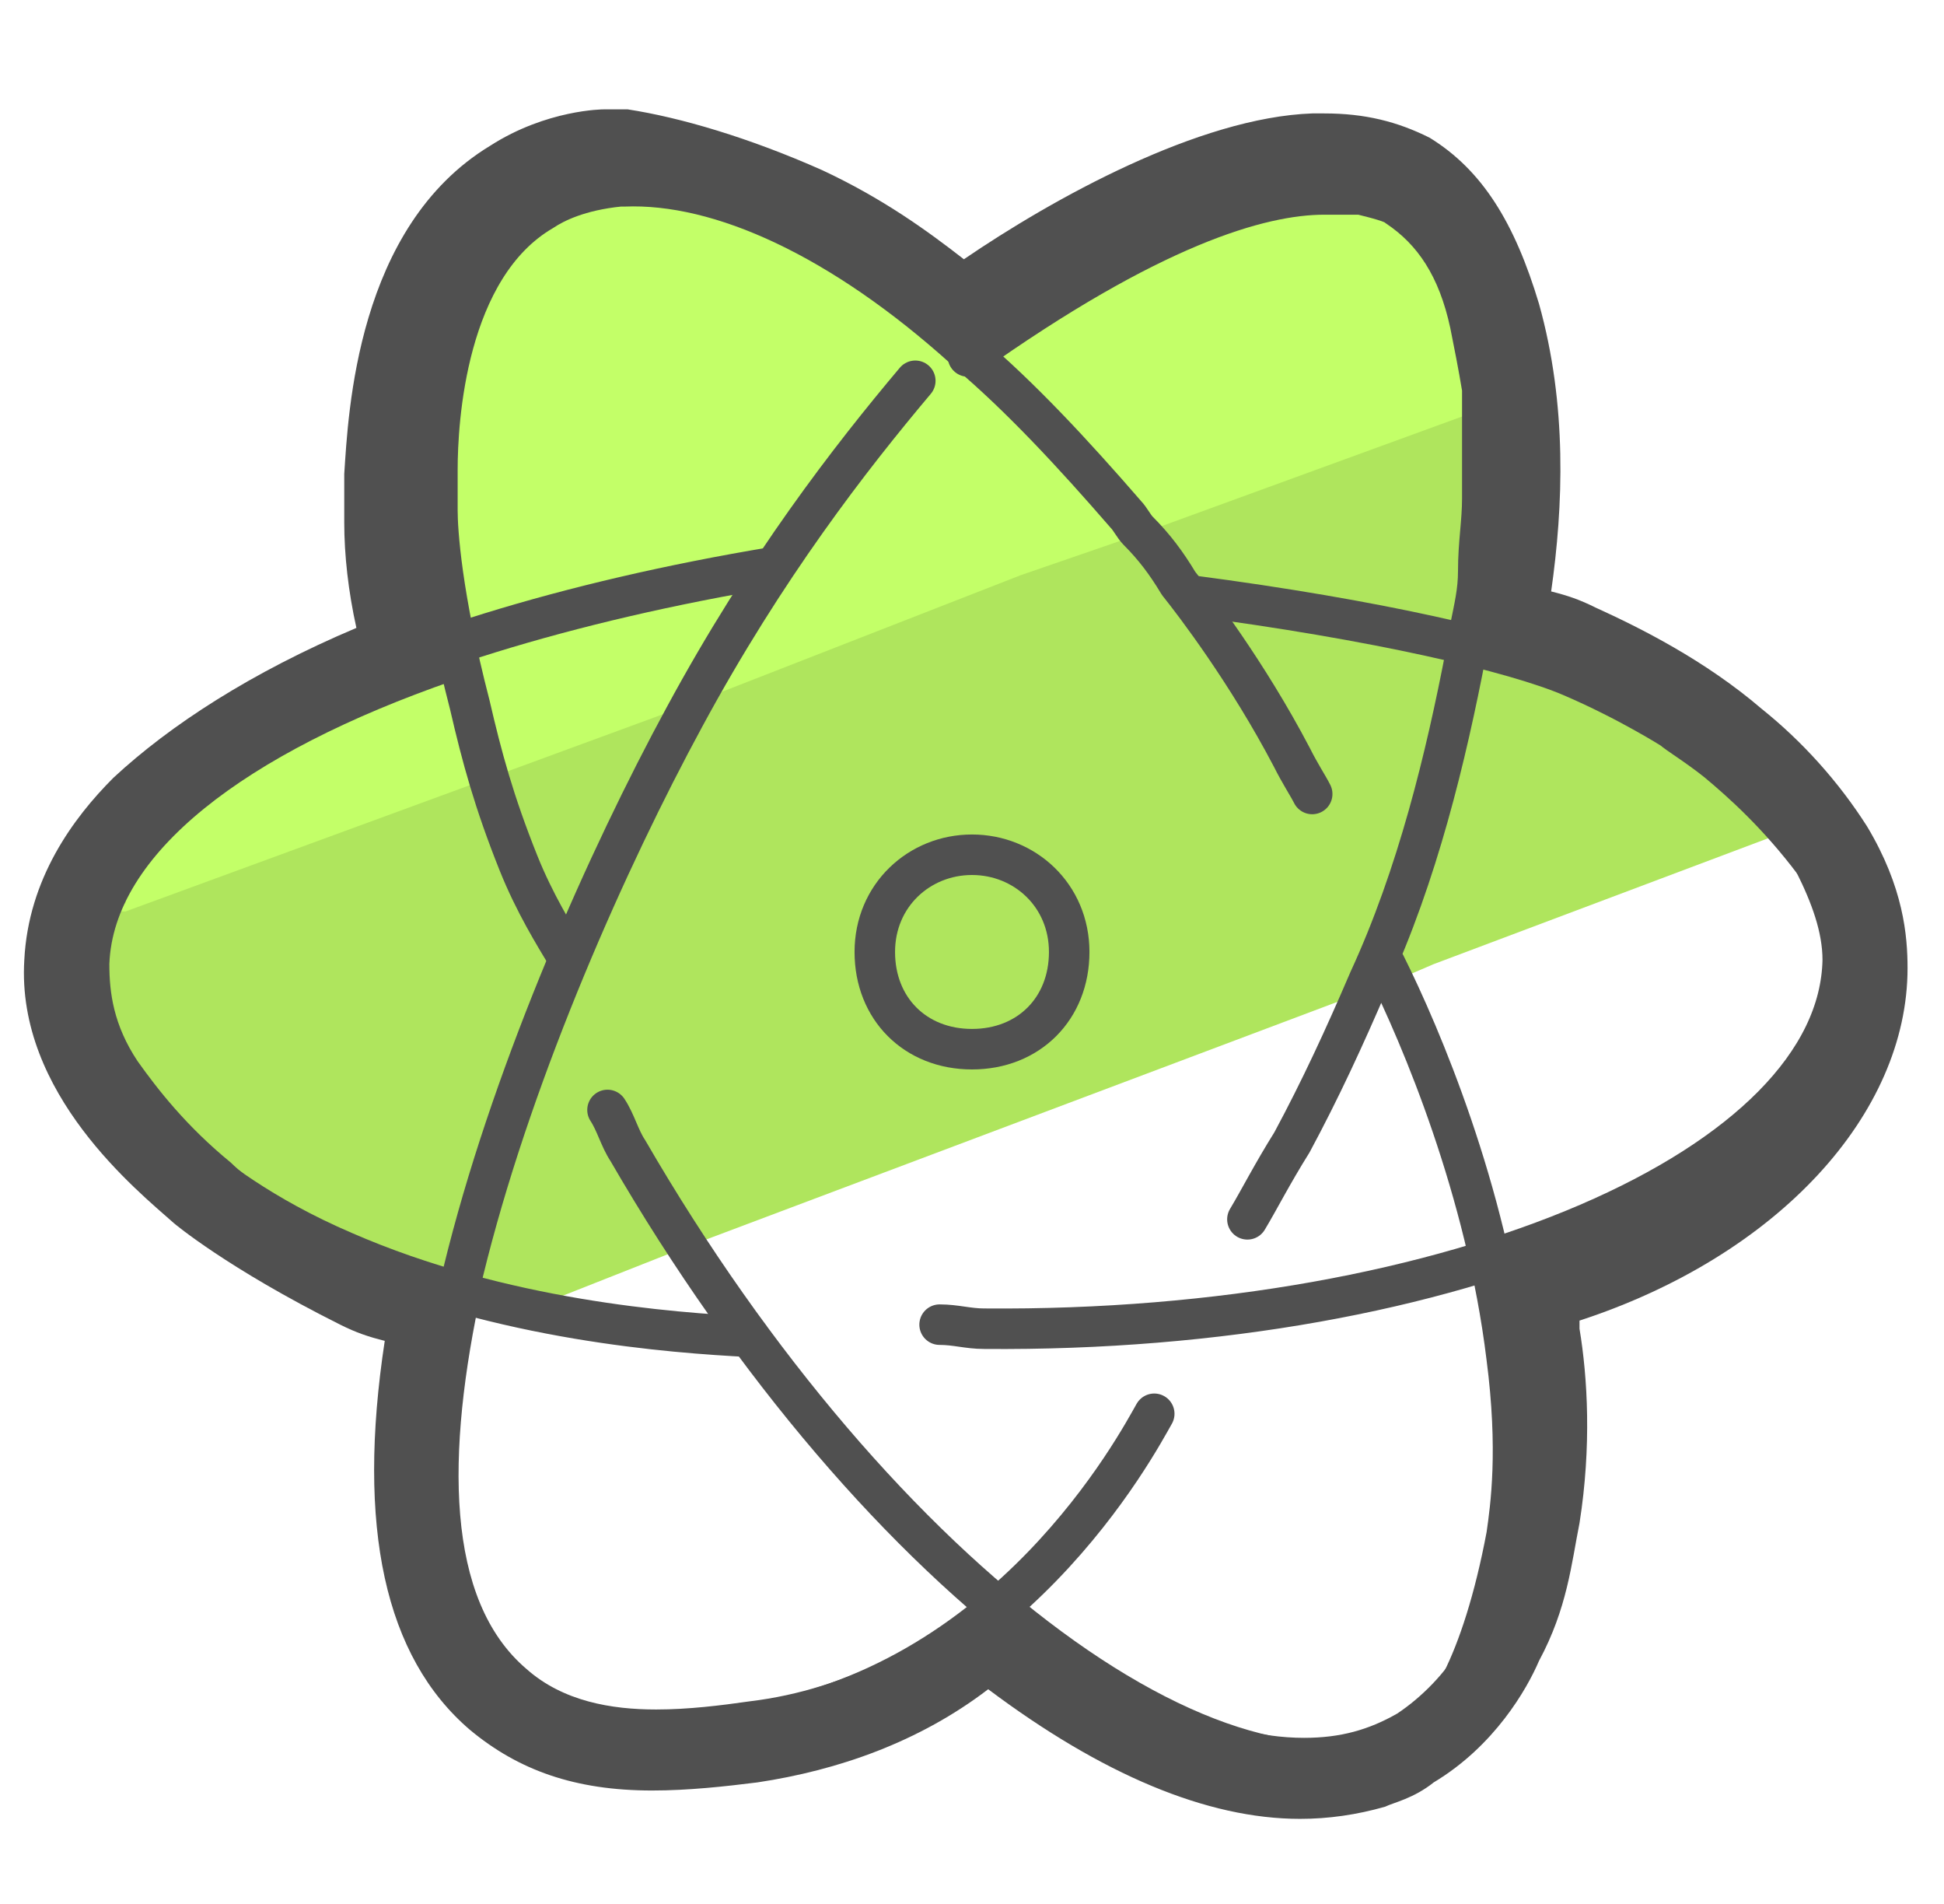
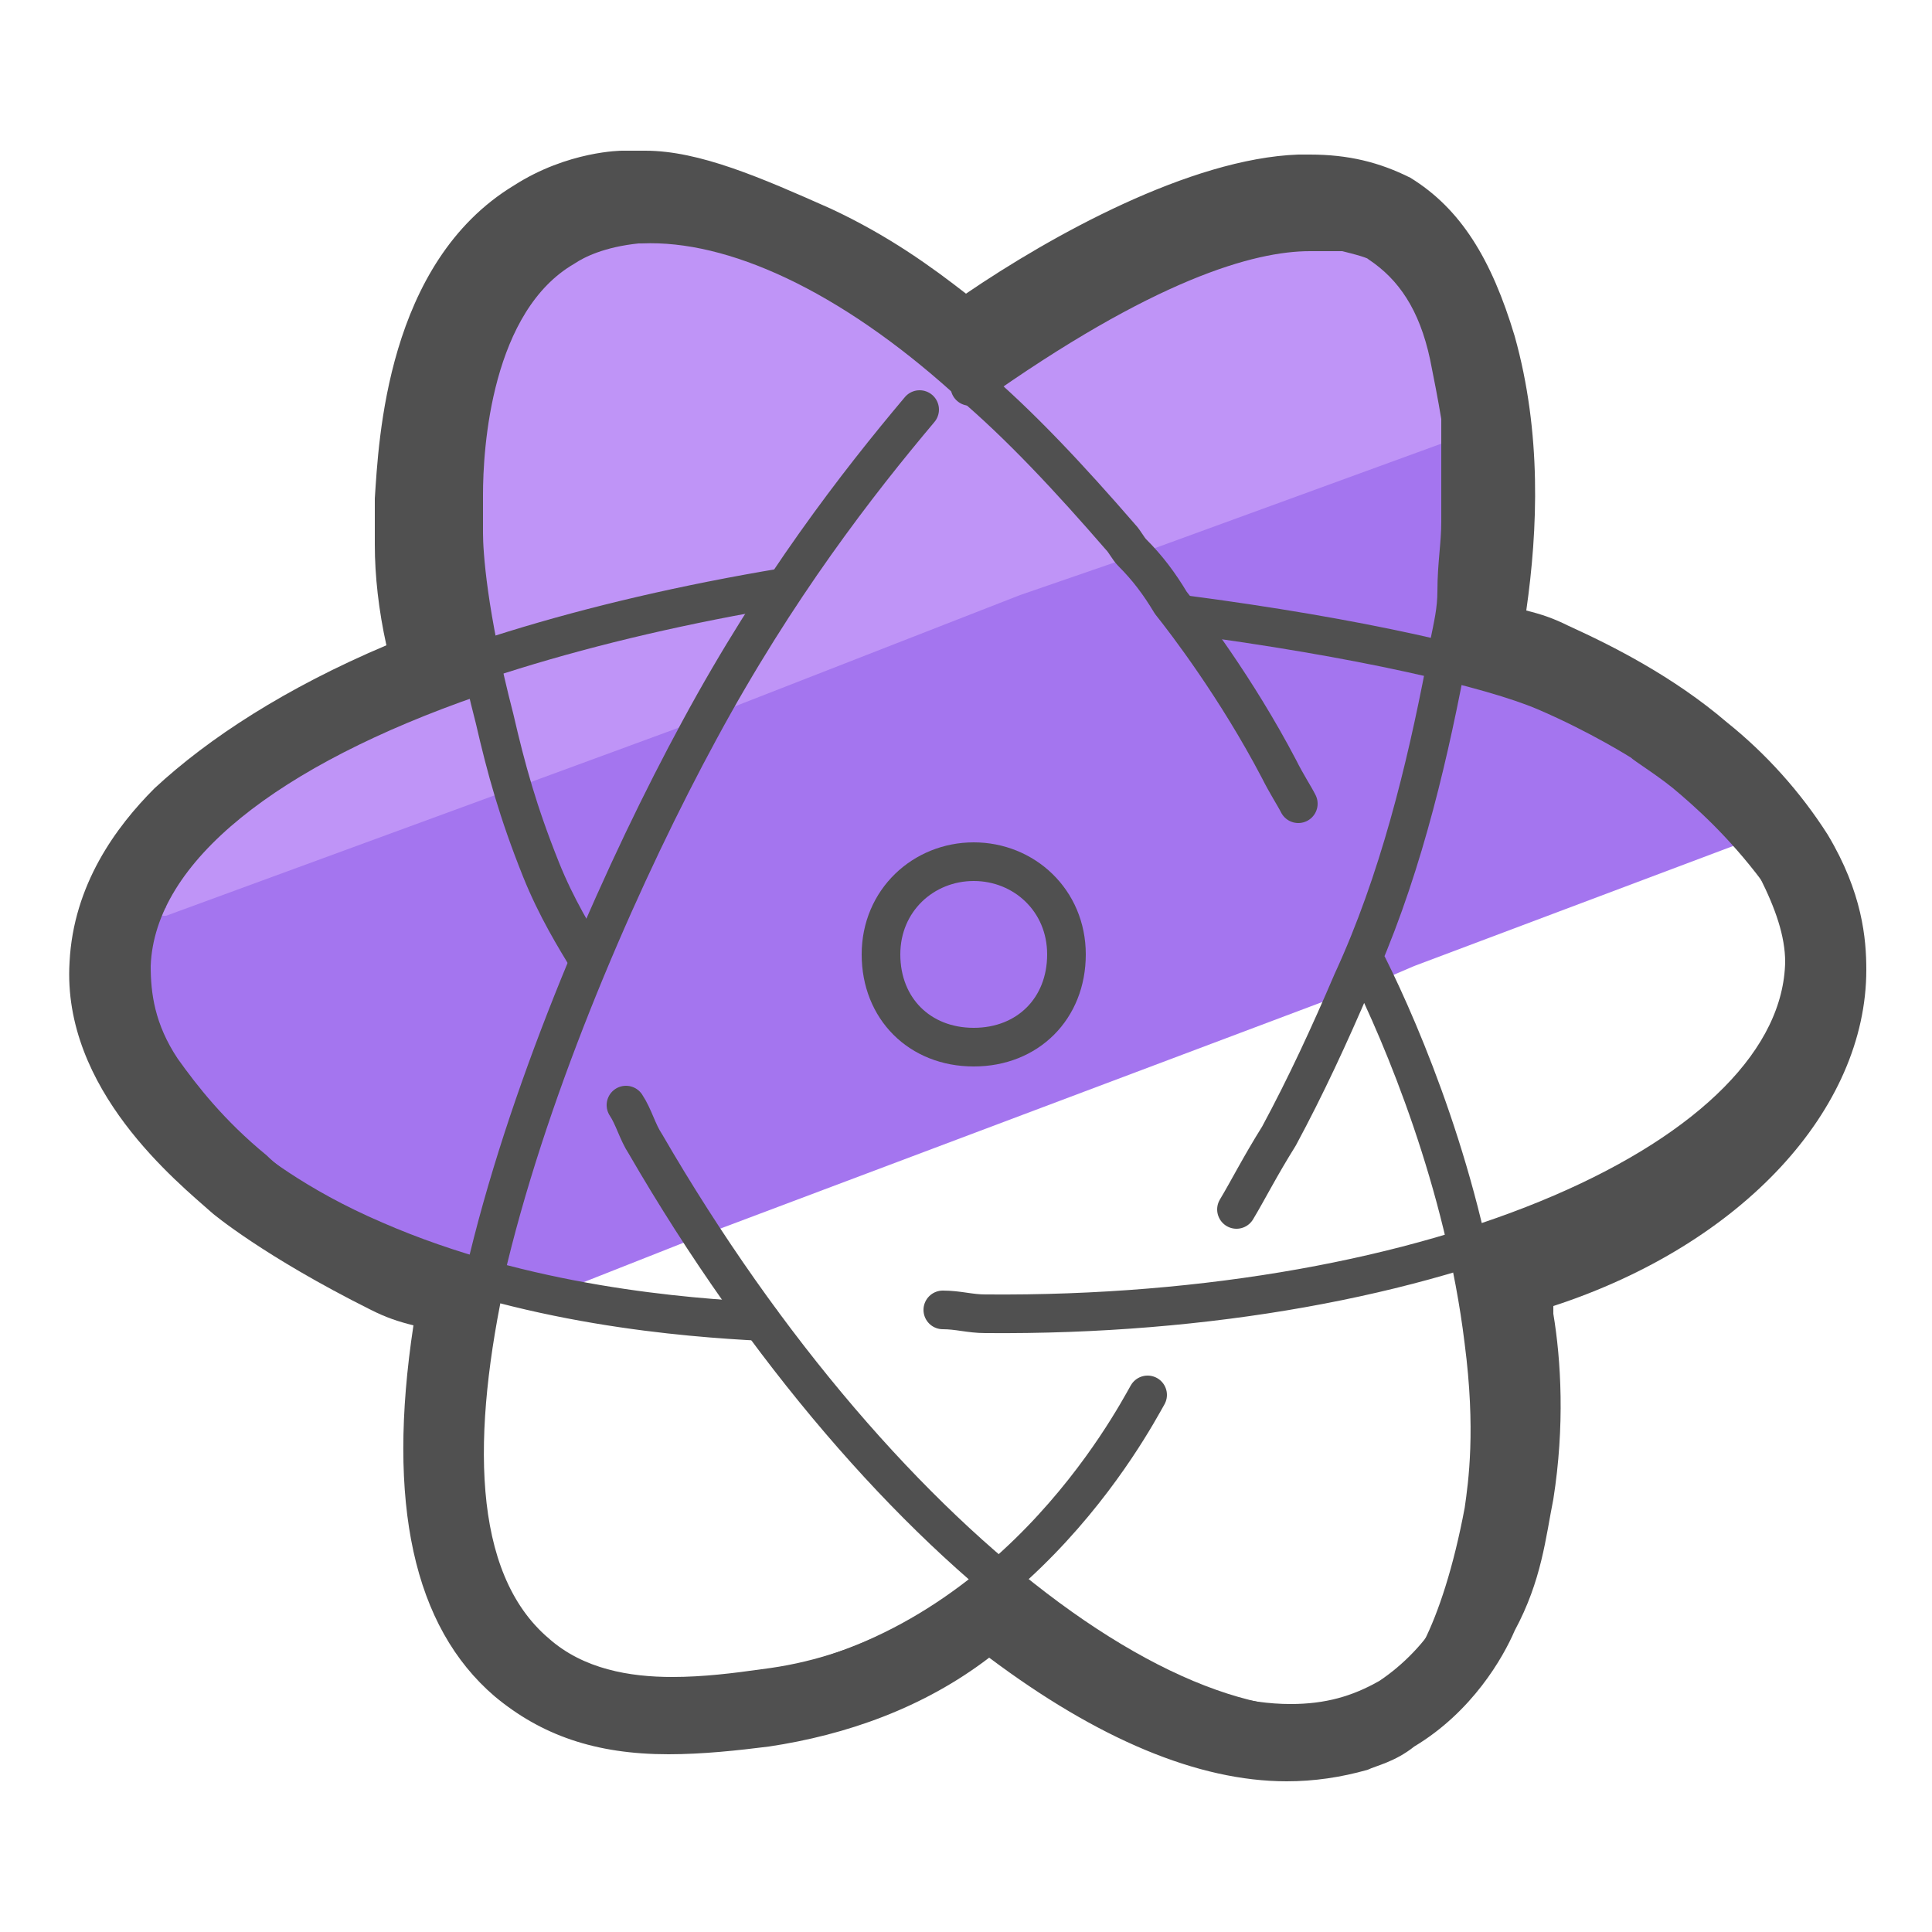
- <svg xmlns="http://www.w3.org/2000/svg" id="Layer_1" x="0" y="0" version="1.1" viewBox="0 0 48 47" xml:space="preserve">
-   <style>.st2{fill:none;stroke:#505050;stroke-linecap:round;stroke-linejoin:round;stroke-miterlimit:10}</style>
-   <path fill="#afe55d" d="M45.5 20l-10.1 3.8-.7.3-17.8 6.7-3.8 1.5c-.6 0-1.2-.1-1.8-.1-.3-.2-.5-.5-.8-.7-2.1-.8-3.3-1.5-3.7-1.7-1.9-1.1-3.3-2.4-4.2-3.3-.5-.7-.8-1.5-1-2.3l.1-2v-.5h.1l9.3-3.6 5.9-2.2 6.9-2.6 4.2-1.6 9.4-3.6v2.8c0 .6-.1 1.3-.2 2 0 .5-.1 1-.2 1.6 0 .2-.1.4-.1.6.2.1.4.1.7.2.2.1.5.2.7.2.4.2.8.3 1.2.5h.1c.3.1.7.3 1 .4.1.1.3.1.4.2l.6.3c.3.2.5.3.8.5.2.1.5.3.7.5 0 0 .1 0 .1.1.2.1.4.3.5.4s.2.2.3.2c.1.1.2.1.2.2l.6.6c.2.4.4.5.6.6z" />
-   <path fill="#c3ff68" d="M36.6 10.1l-8.5 3.1-2.9 1-8.2 3.2-4.9 1.8-9 3.3H3c0-.1 0-.2.1-.2V22h.1c.2-.6.6-1 .9-1.6l.5-.5c.2-.2.4-.3.6-.5.2-.1.3-.3.5-.4 0 0 .1-.1.2-.1.2-.1.4-.3.6-.4 0 0 .1 0 .1-.1.2-.1.4-.3.6-.4.3-.2.5-.3.8-.4 1-.6 2.2-1 3.5-1.4-.1-.4-.2-.8-.2-1.2-.3-.3-.3-.6-.4-1 0-.4-.1-.8-.1-1.1v-1c0-3.1.8-5.4 2.6-6.4.2-.4.3-.5.5-.5.1 0 .3-.1.4-.1s.2-.1.3-.1h1.8c.2 0 .3.1.5.1.1 0 .2 0 .3.1.1 0 .2 0 .3.1.1 0 .2.1.3.1.1 0 .2.1.3.1.2.1.5.2.7.3.2.1.4.2.7.3l.6.3c.7.4 1.3.8 2 1.2.2.1.4.3.6.5.5.4.9.8 1.4 1.1.9-.9 2-1.6 2.9-2.2.4-.2.8-.4 1.1-.6.2-.1.5-.2.7-.3.2-.1.5-.2.7-.3.3-.1.6-.2.8-.3 1-.2 1.7-.3 2.4-.3h1c.4.1.8.3.9.4.8.6 1.4 1.5 1.7 2.8.1.5.2 1 .3 1.6v.3c0-.2 0-.1 0 0z" />
-   <path d="M23.9 8.8c4.5-3.2 7.2-4 8.8-4h.9c.4.1.8.2.9.3.9.6 1.5 1.5 1.8 2.9.1.5.2 1 .3 1.6v2.7c0 .6-.1 1.1-.1 1.8 0 .5-.1.9-.2 1.4 0 .2-.1.4-.1.6-.5 2.6-1.2 5.5-2.4 8.1-.6 1.4-1.2 2.7-1.9 4-.5.8-.8 1.4-1.1 1.9m5.3 11.4c.4-.8.8-2 1.1-3.6.1-.7.3-2.1 0-4.4-.5-4.1-2.1-7.9-3-9.7" class="st2" />
-   <path d="M15 27.4c.2.3.3.7.5 1 6.2 10.7 15 17.2 19.7 14.5.7-.4 1.3-1.1 1.8-1.9m7.8-19.7c-.9-1.2-1.8-2-2.4-2.5-.5-.4-1-.7-1.1-.8 0 0-1.1-.7-2.5-1.3-1.4-.6-4.8-1.4-9.4-2" class="st2" />
-   <path d="M23.2 32.7c.4 0 .7.1 1.1.1 11.6.1 21.1-4 21.2-9.1 0-.8-.3-1.6-.7-2.4M2.3 26c.5.7 1.3 1.7 2.4 2.6.5.4 1.7 1.4 3.8 2.3 3.9 1.7 8.1 2 10 2.1m.6-19C8.9 15.7 1.8 19.4 1.6 23.5c0 .7.1 1.5.7 2.5" class="st2" />
-   <path d="M22.6 9.4c-1.6 1.9-3.7 4.6-5.7 8.3-3.8 7-9 20.3-4.4 24.1 1.6 1.4 4 1.1 5.8.8 6.6-.9 9.8-7 10.2-7.7" class="st2" />
-   <path d="M14 23.6c-.3-.5-.8-1.3-1.2-2.3-.6-1.5-.9-2.6-1.2-3.9-.7-2.7-.8-4.3-.8-4.8v-1c0-1.2.2-5 2.6-6.4.3-.2.9-.5 1.9-.6h.1c2.4-.1 5.4 1.3 8.4 4l.1.1c1.3 1.1 2.6 2.5 3.9 4 .1.1.2.3.3.4.4.4.7.8 1 1.3.4.5 1.7 2.2 2.8 4.3.2.4.4.7.5.9" class="st2" />
-   <path d="M24 21.1c1.3 0 2.4 1 2.4 2.4s-1 2.4-2.4 2.4-2.4-1-2.4-2.4 1.1-2.4 2.4-2.4z" class="st2" />
-   <path fill="#505050" d="M15.5 4.7c2.3 0 5.2 1.4 8.2 4.1l.1.1c.7-.5 5.7-4 8.8-4.1h.2c.4 0 1 0 1.6.4.5.3 1.3.9 1.8 2.9.8 3 .3 6.2-.1 7.9.9.2 1.7.6 2.6.9 2 .9 3.2 1.8 3.6 2.2 1.1.9 1.8 1.8 2.3 2.5.4.8.7 1.6.7 2.4 0 3-3.3 5.7-8.4 7.4.1.6.2 1.1.3 1.7.3 2.2.1 3.6 0 4.2-.2 1.4-.7 2.5-1 3.2l-.1.1c-.4.7-1 1.3-1.6 1.7-.7.4-1.4.6-2.3.6-2.2 0-4.9-1.3-7.7-3.7-1.5 1.3-3.5 2.5-6 2.8-.7.1-1.5.2-2.3.2-1.1 0-2.3-.2-3.2-1-2-1.7-2-5.3-1.1-9.4-.9-.2-1.7-.6-2.6-.9-2-.9-3.2-1.8-3.6-2.2-1.1-.9-1.8-1.8-2.3-2.5-.6-.9-.7-1.7-.7-2.4.1-2.7 3.3-5.2 8.5-7-.5-2.2-.5-3.6-.6-3.9v-1c0-1.2.2-5 2.6-6.5.3-.2.9-.5 1.9-.6h.1c.2-.1.2-.1.3-.1m0-2h-.6s-1.4 0-2.8.9c-3.3 2-3.5 6.6-3.6 8.1v1.2c0 .8.1 1.7.3 2.6-2.6 1.1-4.6 2.4-6 3.7-1 1-2.1 2.5-2.2 4.5-.2 3.3 2.8 5.7 3.7 6.5 0 0 1.3 1.1 4.1 2.5.4.2.7.3 1.1.4-.7 4.6 0 7.8 2.1 9.6 1.2 1 2.6 1.5 4.5 1.5.9 0 1.8-.1 2.6-.2 2-.3 4-1 5.7-2.3 2.8 2.1 5.4 3.2 7.7 3.2.7 0 1.4-.1 2.1-.3.2-.1.7-.2 1.2-.6 1.5-.9 2.3-2.3 2.6-3 .7-1.3.8-2.4 1-3.4.3-1.9.2-3.6 0-4.8v-.2c4.9-1.6 8.1-5.1 8.1-8.7 0-.8-.1-2-1-3.5-.7-1.1-1.6-2.1-2.6-2.9-1.4-1.2-3-2-4.1-2.5-.4-.2-.7-.3-1.1-.4.3-2.1.4-4.6-.3-7.1-.6-2-1.4-3.3-2.7-4.1-.8-.4-1.6-.6-2.6-.6h-.3c-2.8.1-6.4 2.1-8.6 3.6-.9-.7-2-1.5-3.5-2.2-1.8-.8-3.5-1.3-4.8-1.5z" />
+ <svg xmlns="http://www.w3.org/2000/svg" version="1.1" id="Layer_1" x="0px" y="0px" viewBox="0 0 50 50" style="enable-background:new 0 0 50 50;" xml:space="preserve">
+   <style type="text/css">
+ 	.st0{fill:#A475EF;}
+ 	.st1{fill:#BF94F7;}
+ 	.st2{fill:none;stroke:#505050;stroke-linecap:round;stroke-linejoin:round;stroke-miterlimit:10;}
+ 	.st3{fill:#505050;}
+ </style>
+   <g>
+     <path class="st0" d="M46.7,21.2L36.6,25l-0.7,0.3L18.1,32l-3.8,1.5c-0.6,0-1.2-0.1-1.8-0.1c-0.3-0.2-0.5-0.5-0.8-0.7   C9.6,31.9,8.4,31.2,8,31c-1.9-1.1-3.3-2.4-4.2-3.3c-0.5-0.7-0.8-1.5-1-2.3l0.1-2v-0.5H3l9.3-3.6l5.9-2.2l6.9-2.6l4.2-1.6l9.4-3.6   v2.8c0,0.6-0.1,1.3-0.2,2c0,0.5-0.1,1-0.2,1.6c0,0.2-0.1,0.4-0.1,0.6c0.2,0.1,0.4,0.1,0.7,0.2c0.2,0.1,0.5,0.2,0.7,0.2   c0.4,0.2,0.8,0.3,1.2,0.5h0.1c0.3,0.1,0.7,0.3,1,0.4c0.1,0.1,0.3,0.1,0.4,0.2l0.6,0.3c0.3,0.2,0.5,0.3,0.8,0.5   c0.2,0.1,0.5,0.3,0.7,0.5c0,0,0.1,0,0.1,0.1c0.2,0.1,0.4,0.3,0.5,0.4s0.2,0.2,0.3,0.2c0.1,0.1,0.2,0.1,0.2,0.2l0.6,0.6   C46.3,21,46.5,21.1,46.7,21.2z" />
+     <path class="st1" d="M37.8,11.3l-8.5,3.1l-2.9,1l-8.2,3.2l-4.9,1.8l-9,3.3H4.2c0-0.1,0-0.2,0.1-0.2v-0.3h0.1c0.2-0.6,0.6-1,0.9-1.6   l0.5-0.5c0.2-0.2,0.4-0.3,0.6-0.5c0.2-0.1,0.3-0.3,0.5-0.4c0,0,0.1-0.1,0.2-0.1c0.2-0.1,0.4-0.3,0.6-0.4c0,0,0.1,0,0.1-0.1   c0.2-0.1,0.4-0.3,0.6-0.4c0.3-0.2,0.5-0.3,0.8-0.4c1-0.6,2.2-1,3.5-1.4c-0.1-0.4-0.2-0.8-0.2-1.2c-0.3-0.3-0.3-0.6-0.4-1   c0-0.4-0.1-0.8-0.1-1.1v-1c0-3.1,0.8-5.4,2.6-6.4c0.2-0.4,0.3-0.5,0.5-0.5c0.1,0,0.3-0.1,0.4-0.1S15.7,6,15.8,6h1.8   c0.2,0,0.3,0.1,0.5,0.1c0.1,0,0.2,0,0.3,0.1c0.1,0,0.2,0,0.3,0.1c0.1,0,0.2,0.1,0.3,0.1c0.1,0,0.2,0.1,0.3,0.1   c0.2,0.1,0.5,0.2,0.7,0.3c0.2,0.1,0.4,0.2,0.7,0.3l0.6,0.3c0.7,0.4,1.3,0.8,2,1.2c0.2,0.1,0.4,0.3,0.6,0.5c0.5,0.4,0.9,0.8,1.4,1.1   c0.9-0.9,2-1.6,2.9-2.2c0.4-0.2,0.8-0.4,1.1-0.6c0.2-0.1,0.5-0.2,0.7-0.3c0.2-0.1,0.5-0.2,0.7-0.3c0.3-0.1,0.6-0.2,0.8-0.3   c1-0.2,1.7-0.3,2.4-0.3h1c0.4,0.1,0.8,0.3,0.9,0.4c0.8,0.6,1.4,1.5,1.7,2.8c0.1,0.5,0.2,1,0.3,1.6L37.8,11.3   C37.8,11.1,37.8,11.2,37.8,11.3z" />
+     <path class="st2" d="M25.1,10c4.5-3.2,7.2-4,8.8-4h0.9c0.4,0.1,0.8,0.2,0.9,0.3c0.9,0.6,1.5,1.5,1.8,2.9c0.1,0.5,0.2,1,0.3,1.6v2.7   c0,0.6-0.1,1.1-0.1,1.8c0,0.5-0.1,0.9-0.2,1.4c0,0.2-0.1,0.4-0.1,0.6c-0.5,2.6-1.2,5.5-2.4,8.1c-0.6,1.4-1.2,2.7-1.9,4   c-0.5,0.8-0.8,1.4-1.1,1.9 M37.3,42.7c0.4-0.8,0.8-2,1.1-3.6c0.1-0.7,0.3-2.1,0-4.4c-0.5-4.1-2.1-7.9-3-9.7" />
+     <path class="st2" d="M16.2,28.6c0.2,0.3,0.3,0.7,0.5,1c6.2,10.7,15,17.2,19.7,14.5c0.7-0.4,1.3-1.1,1.8-1.9 M46,22.5   c-0.9-1.2-1.8-2-2.4-2.5c-0.5-0.4-1-0.7-1.1-0.8c0,0-1.1-0.7-2.5-1.3c-1.4-0.6-4.8-1.4-9.4-2" />
+     <path class="st2" d="M24.4,33.9c0.4,0,0.7,0.1,1.1,0.1c11.6,0.1,21.1-4,21.2-9.1c0-0.8-0.3-1.6-0.7-2.4 M3.5,27.2   c0.5,0.7,1.3,1.7,2.4,2.6c0.5,0.4,1.7,1.4,3.8,2.3c3.9,1.7,8.1,2,10,2.1 M20.3,15.2C10.1,16.9,3,20.6,2.8,24.7   c0,0.7,0.1,1.5,0.7,2.5" />
+     <path class="st2" d="M23.8,10.6c-1.6,1.9-3.7,4.6-5.7,8.3c-3.8,7-9,20.3-4.4,24.1c1.6,1.4,4,1.1,5.8,0.8c6.6-0.9,9.8-7,10.2-7.7" />
+     <path class="st2" d="M15.2,24.8c-0.3-0.5-0.8-1.3-1.2-2.3c-0.6-1.5-0.9-2.6-1.2-3.9c-0.7-2.7-0.8-4.3-0.8-4.8v-1   c0-1.2,0.2-5,2.6-6.4c0.3-0.2,0.9-0.5,1.9-0.6h0.1C19,5.7,22,7.1,25,9.8l0.1,0.1c1.3,1.1,2.6,2.5,3.9,4c0.1,0.1,0.2,0.3,0.3,0.4   c0.4,0.4,0.7,0.8,1,1.3c0.4,0.5,1.7,2.2,2.8,4.3c0.2,0.4,0.4,0.7,0.5,0.9" />
+     <path class="st2" d="M25.2,22.3c1.3,0,2.4,1,2.4,2.4s-1,2.4-2.4,2.4s-2.4-1-2.4-2.4S23.9,22.3,25.2,22.3z" />
+     <path class="st3" d="M16.7,5.9c2.3,0,5.2,1.4,8.2,4.1l0.1,0.1c0.7-0.5,5.7-4,8.8-4.1H34c0.4,0,1,0,1.6,0.4c0.5,0.3,1.3,0.9,1.8,2.9   c0.8,3,0.3,6.2-0.1,7.9c0.9,0.2,1.7,0.6,2.6,0.9c2,0.9,3.2,1.8,3.6,2.2c1.1,0.9,1.8,1.8,2.3,2.5c0.4,0.8,0.7,1.6,0.7,2.4   c0,3-3.3,5.7-8.4,7.4c0.1,0.6,0.2,1.1,0.3,1.7c0.3,2.2,0.1,3.6,0,4.2c-0.2,1.4-0.7,2.5-1,3.2l-0.1,0.1c-0.4,0.7-1,1.3-1.6,1.7   c-0.7,0.4-1.4,0.6-2.3,0.6c-2.2,0-4.9-1.3-7.7-3.7c-1.5,1.3-3.5,2.5-6,2.8c-0.7,0.1-1.5,0.2-2.3,0.2c-1.1,0-2.3-0.2-3.2-1   c-2-1.7-2-5.3-1.1-9.4c-0.9-0.2-1.7-0.6-2.6-0.9c-2-0.9-3.2-1.8-3.6-2.2c-1.1-0.9-1.8-1.8-2.3-2.5C4,26.5,3.9,25.7,3.9,25   c0.1-2.7,3.3-5.2,8.5-7c-0.5-2.2-0.5-3.6-0.6-3.9v-1c0-1.2,0.2-5,2.6-6.5c0.3-0.2,0.9-0.5,1.9-0.6h0.1C16.6,5.9,16.6,5.9,16.7,5.9    M16.7,3.9h-0.6c0,0-1.4,0-2.8,0.9c-3.3,2-3.5,6.6-3.6,8.1v1.2c0,0.8,0.1,1.7,0.3,2.6c-2.6,1.1-4.6,2.4-6,3.7c-1,1-2.1,2.5-2.2,4.5   c-0.2,3.3,2.8,5.7,3.7,6.5c0,0,1.3,1.1,4.1,2.5c0.4,0.2,0.7,0.3,1.1,0.4c-0.7,4.6,0,7.8,2.1,9.6c1.2,1,2.6,1.5,4.5,1.5   c0.9,0,1.8-0.1,2.6-0.2c2-0.3,4-1,5.7-2.3c2.8,2.1,5.4,3.2,7.7,3.2c0.7,0,1.4-0.1,2.1-0.3c0.2-0.1,0.7-0.2,1.2-0.6   c1.5-0.9,2.3-2.3,2.6-3c0.7-1.3,0.8-2.4,1-3.4c0.3-1.9,0.2-3.6,0-4.8v-0.2c4.9-1.6,8.1-5.1,8.1-8.7c0-0.8-0.1-2-1-3.5   c-0.7-1.1-1.6-2.1-2.6-2.9c-1.4-1.2-3-2-4.1-2.5c-0.4-0.2-0.7-0.3-1.1-0.4c0.3-2.1,0.4-4.6-0.3-7.1c-0.6-2-1.4-3.3-2.7-4.1   C35.7,4.2,34.9,4,33.9,4h-0.3c-2.8,0.1-6.4,2.1-8.6,3.6c-0.9-0.7-2-1.5-3.5-2.2C19.7,4.6,18.1,3.9,16.7,3.9z" />
+   </g>
</svg>
